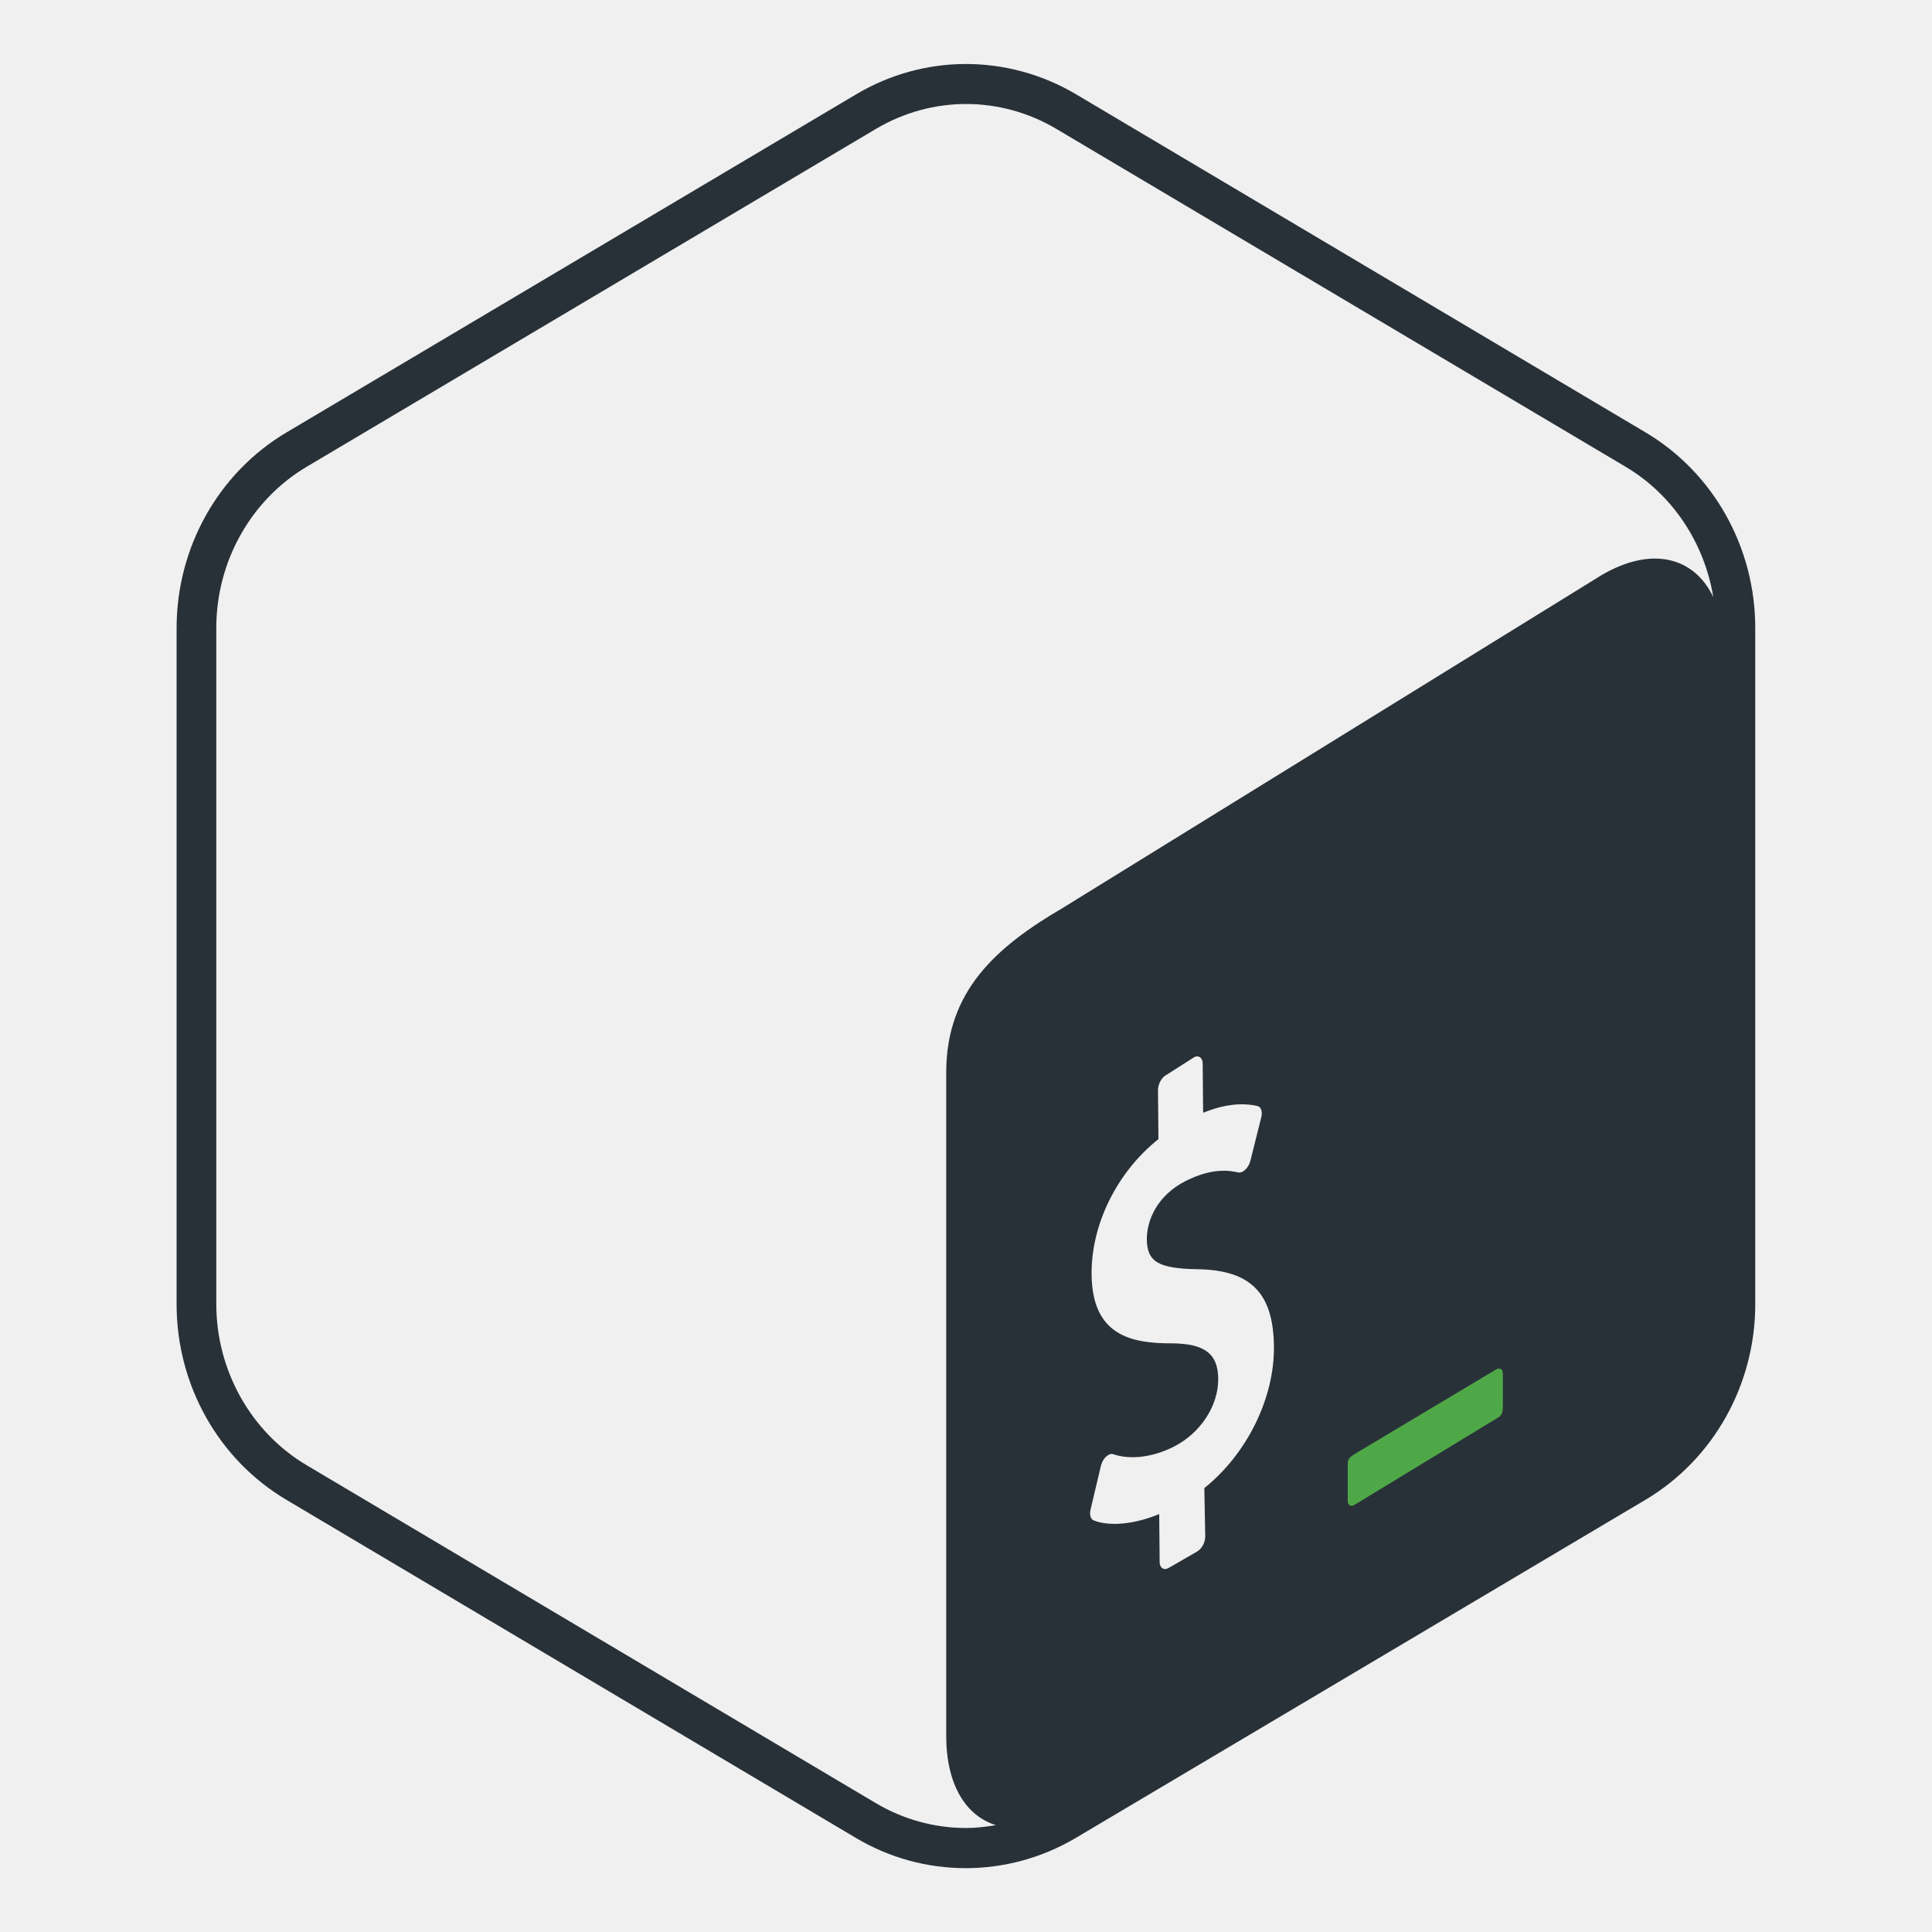
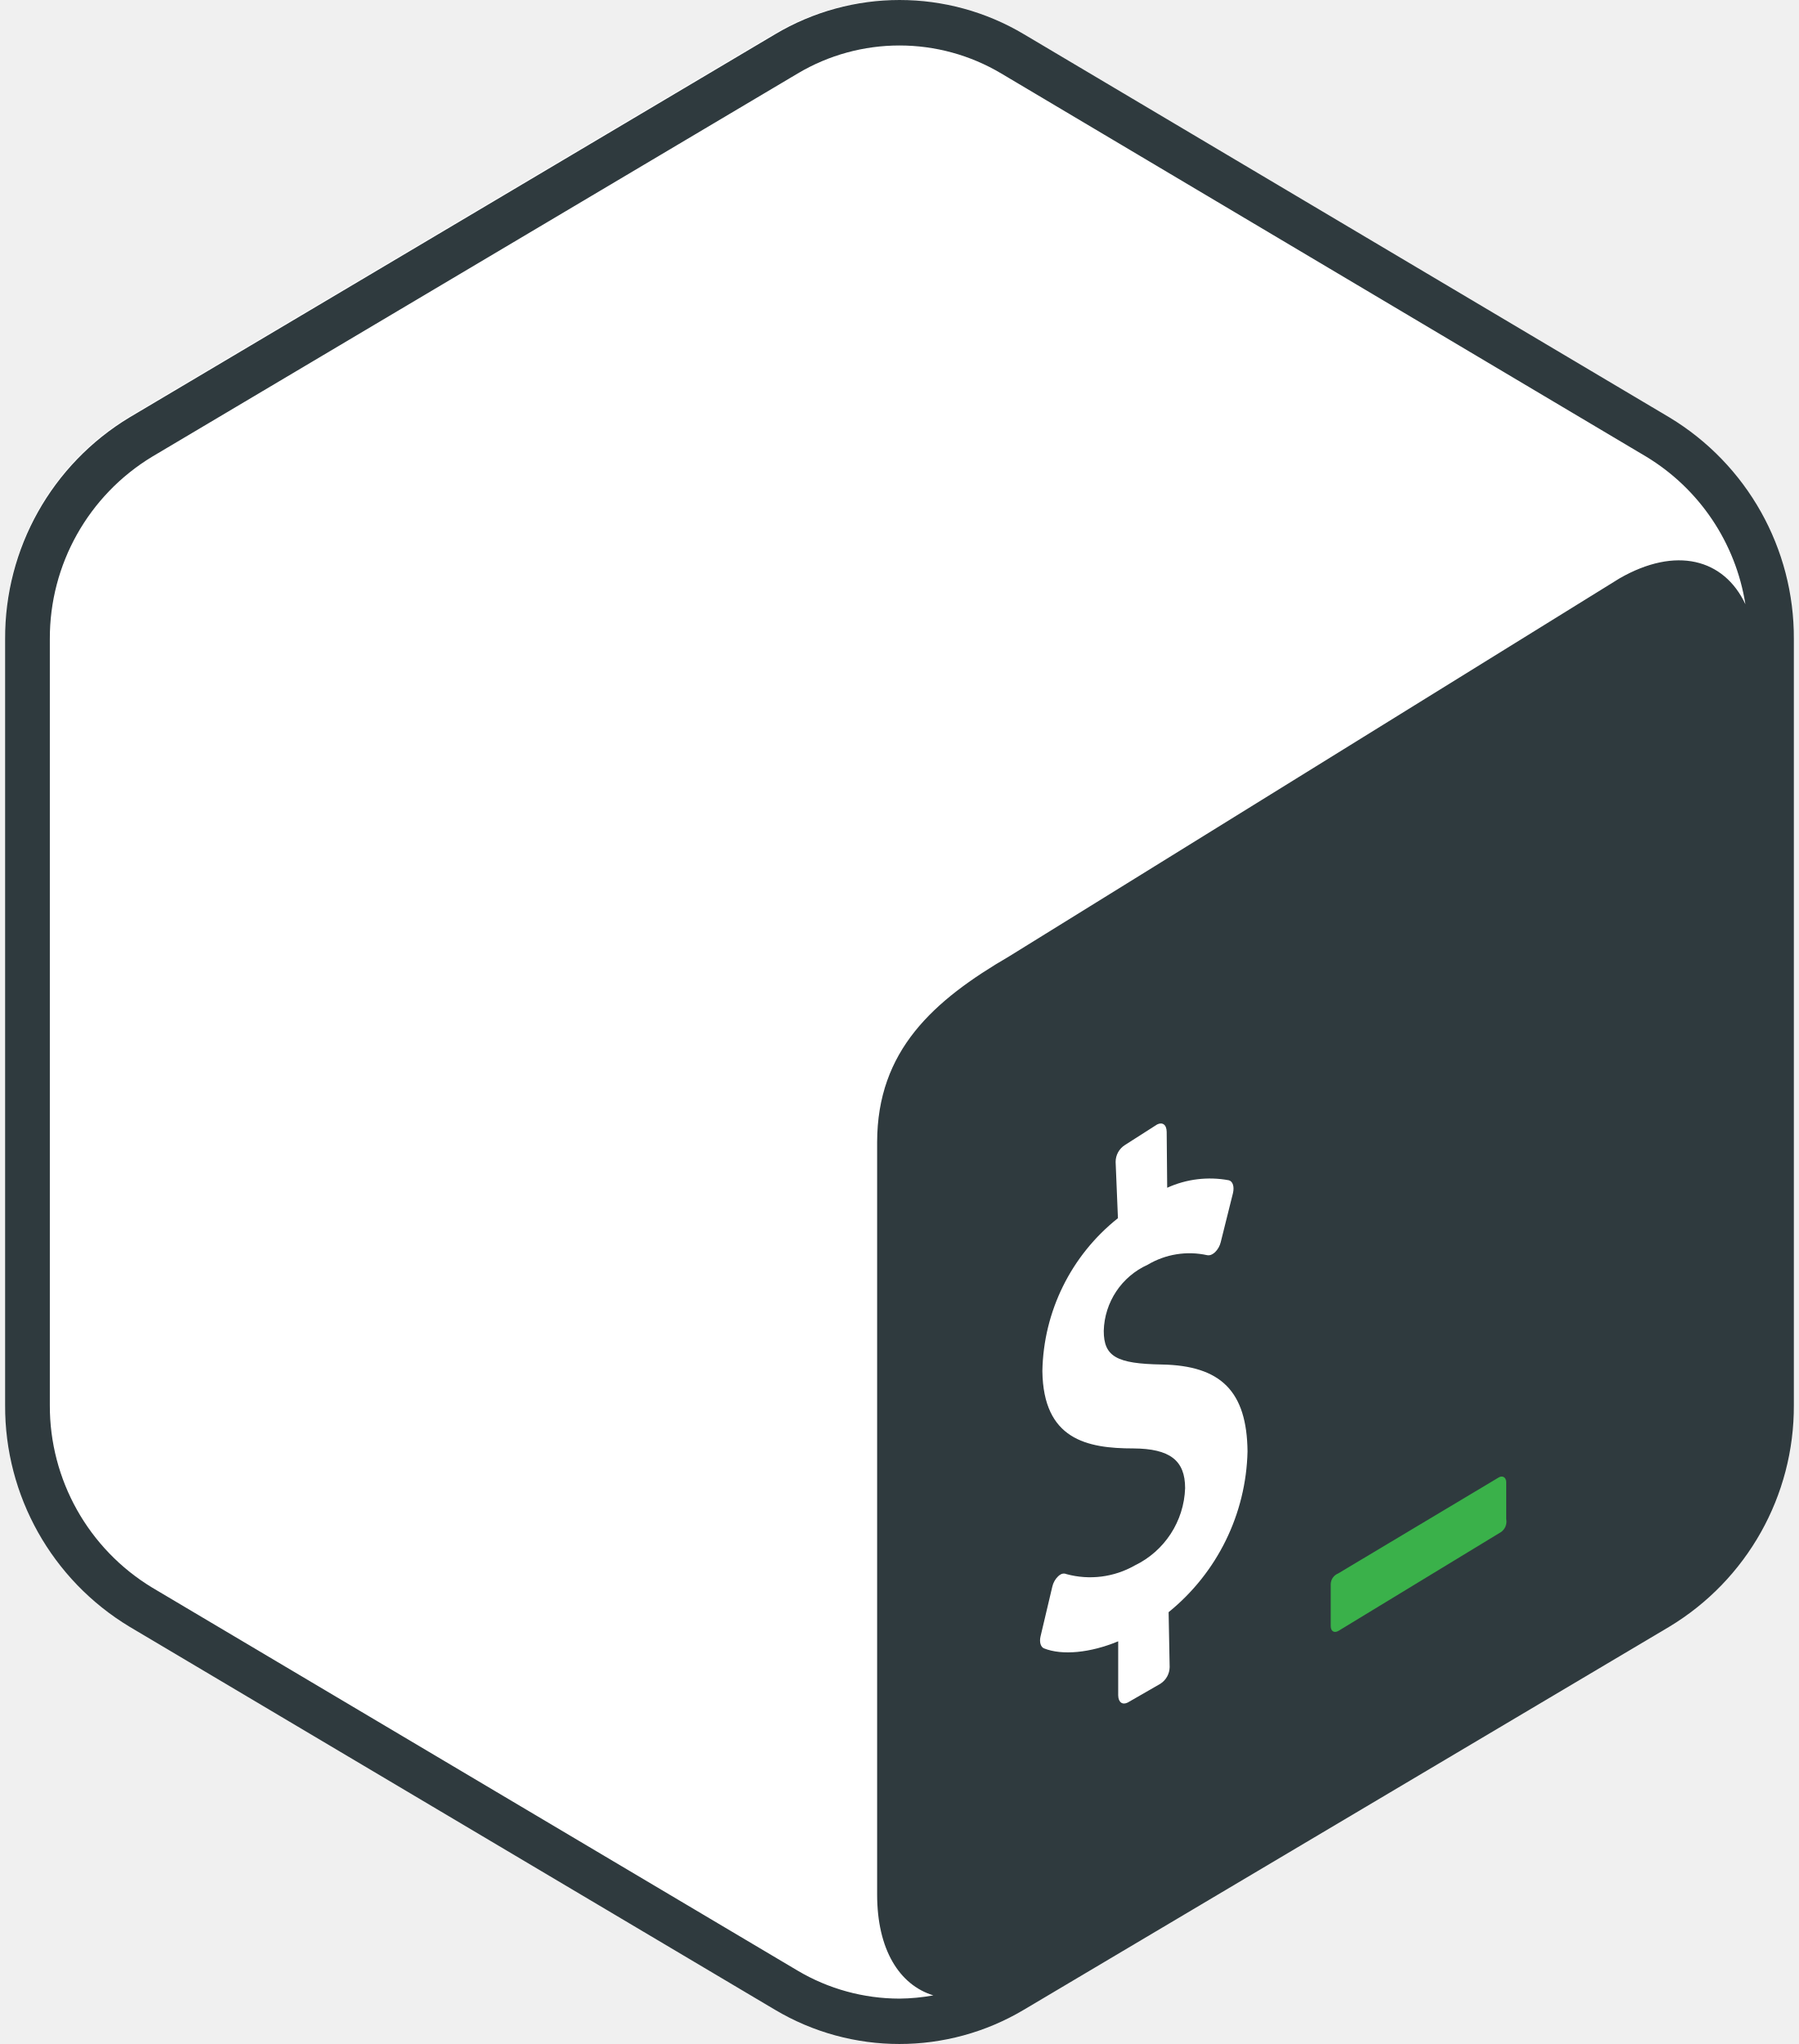
- <svg xmlns="http://www.w3.org/2000/svg" viewBox="0 0 128 128">
-   <path fill="none" d="M4.24 4.24h119.53v119.53H4.24z" />
-   <path fill="#293138" d="M109.01 28.64L71.28 6.24c-2.25-1.33-4.77-2-7.28-2s-5.03.67-7.28 2.01l-37.74 22.4c-4.5 2.67-7.28 7.61-7.28 12.96v44.8c0 5.35 2.77 10.29 7.28 12.96l37.73 22.4c2.25 1.34 4.76 2 7.28 2 2.51 0 5.03-.67 7.28-2l37.74-22.4c4.5-2.67 7.28-7.62 7.28-12.96V41.6c0-5.34-2.77-10.29-7.28-12.96zM79.79 98.59l.06 3.22c0 .39-.25.83-.55.99l-1.91 1.1c-.3.15-.56-.03-.56-.42l-.03-3.17c-1.63.68-3.29.84-4.34.42-.2-.08-.29-.37-.21-.71l.69-2.91c.06-.23.18-.46.34-.6.06-.06.12-.1.18-.13.11-.06.22-.07.31-.03 1.14.38 2.59.2 3.99-.5 1.78-.9 2.97-2.72 2.95-4.52-.02-1.64-.9-2.31-3.05-2.33-2.74.01-5.3-.53-5.34-4.57-.03-3.32 1.69-6.78 4.43-8.96l-.03-3.25c0-.4.24-.84.55-1l1.85-1.18c.3-.15.56.04.56.43l.03 3.25c1.36-.54 2.54-.69 3.61-.44.23.06.34.38.24.75l-.72 2.88c-.06.22-.18.44-.33.58a.77.77 0 01-.19.14c-.1.05-.19.06-.28.05-.49-.11-1.65-.36-3.48.56-1.92.97-2.59 2.64-2.58 3.88.02 1.48.77 1.93 3.39 1.97 3.49.06 4.99 1.58 5.03 5.09.05 3.44-1.79 7.15-4.61 9.41zm26.34-60.5l-35.7 22.05c-4.45 2.6-7.73 5.52-7.74 10.89v43.99c0 3.21 1.3 5.29 3.29 5.9-.65.11-1.32.19-1.98.19-2.09 0-4.15-.57-5.96-1.64l-37.73-22.4c-3.69-2.19-5.98-6.28-5.98-10.67V41.6c0-4.39 2.29-8.48 5.98-10.67l37.74-22.4c1.81-1.07 3.87-1.64 5.96-1.64s4.15.57 5.96 1.64l37.74 22.4c3.11 1.85 5.21 5.04 5.8 8.63-1.27-2.67-4.09-3.39-7.38-1.47z" />
-   <path fill="#4FA847" d="M99.12 90.73l-9.4 5.62c-.25.15-.43.31-.43.61v2.46c0 .3.2.43.45.28l9.54-5.8c.25-.15.29-.42.29-.72v-2.17c0-.3-.2-.42-.45-.28z" />
+ <svg xmlns="http://www.w3.org/2000/svg" width="0.88em" height="1em" viewBox="0 0 224 256">
+   <path fill="#fff" d="M207.953 52.162L127.317 4.287a30.37 30.37 0 0 0-31.114 0L15.55 52.162A32.17 32.17 0 0 0 0 79.869v95.734a32.17 32.17 0 0 0 15.55 27.691l80.636 47.859a30.39 30.39 0 0 0 31.115 0l80.636-47.859a32.17 32.17 0 0 0 15.566-27.707V79.869a32.17 32.17 0 0 0-15.55-27.707" />
+   <path fill="#2f3a3e" d="m208.412 52.277l-80.814-47.98a30.44 30.44 0 0 0-31.184 0l-80.83 47.98A32.24 32.24 0 0 0 0 80.045v95.945a32.24 32.24 0 0 0 15.584 27.752l80.814 47.964a30.46 30.46 0 0 0 31.183 0l80.814-47.964a32.24 32.24 0 0 0 15.6-27.769V80.045a32.24 32.24 0 0 0-15.583-27.768M99.23 246.803l-80.814-47.964A26.6 26.6 0 0 1 5.6 175.989V80.046a26.59 26.59 0 0 1 12.816-22.849L99.23 9.216a24.92 24.92 0 0 1 25.536 0l80.749 47.98a26.43 26.43 0 0 1 12.412 18.48c-2.687-5.712-8.723-7.282-15.762-3.236l-76.396 47.316c-9.531 5.551-16.554 11.814-16.57 23.303v94.213c0 6.877 2.767 11.327 7.039 12.638a25 25 0 0 1-4.24.405a25.03 25.03 0 0 1-12.768-3.512" />
+   <path fill="#3ab14a" d="m187.007 185.06l-20.086 12.013a1.47 1.47 0 0 0-.92 1.308v5.28c0 .646.435.904.968.597l20.394-12.4a1.62 1.62 0 0 0 .613-1.615v-4.634c-.016-.598-.484-.856-.969-.55" />
+   <path fill="#fff" d="M144.263 140.832c.646-.323 1.179 0 1.195.92l.064 7.008a12.9 12.9 0 0 1 7.718-.937c.501.13.71.808.517 1.615l-1.534 6.152a2.65 2.65 0 0 1-.694 1.227a1.6 1.6 0 0 1-.404.29a.92.92 0 0 1-.597.098a10.24 10.24 0 0 0-7.444 1.194a9.35 9.35 0 0 0-5.506 8.284c0 3.229 1.615 4.117 7.25 4.214c7.444.13 10.673 3.375 10.754 10.883a26.69 26.69 0 0 1-9.882 20.135l.13 6.878a2.52 2.52 0 0 1-1.18 2.1l-4.068 2.34c-.646.323-1.18 0-1.195-.904v-6.765c-3.488 1.453-7.024 1.792-9.285.888c-.42-.162-.613-.791-.436-1.518l1.47-6.216a2.6 2.6 0 0 1 .726-1.292q.174-.166.388-.275a.8.8 0 0 1 .662 0c2.878.78 5.948.392 8.541-1.081a11.17 11.17 0 0 0 6.314-9.688c0-3.488-1.922-4.941-6.459-4.974c-5.861 0-11.303-1.13-11.416-9.688a25.03 25.03 0 0 1 9.462-19.15l-.29-7.04a2.5 2.5 0 0 1 1.178-2.13z" />
</svg>
